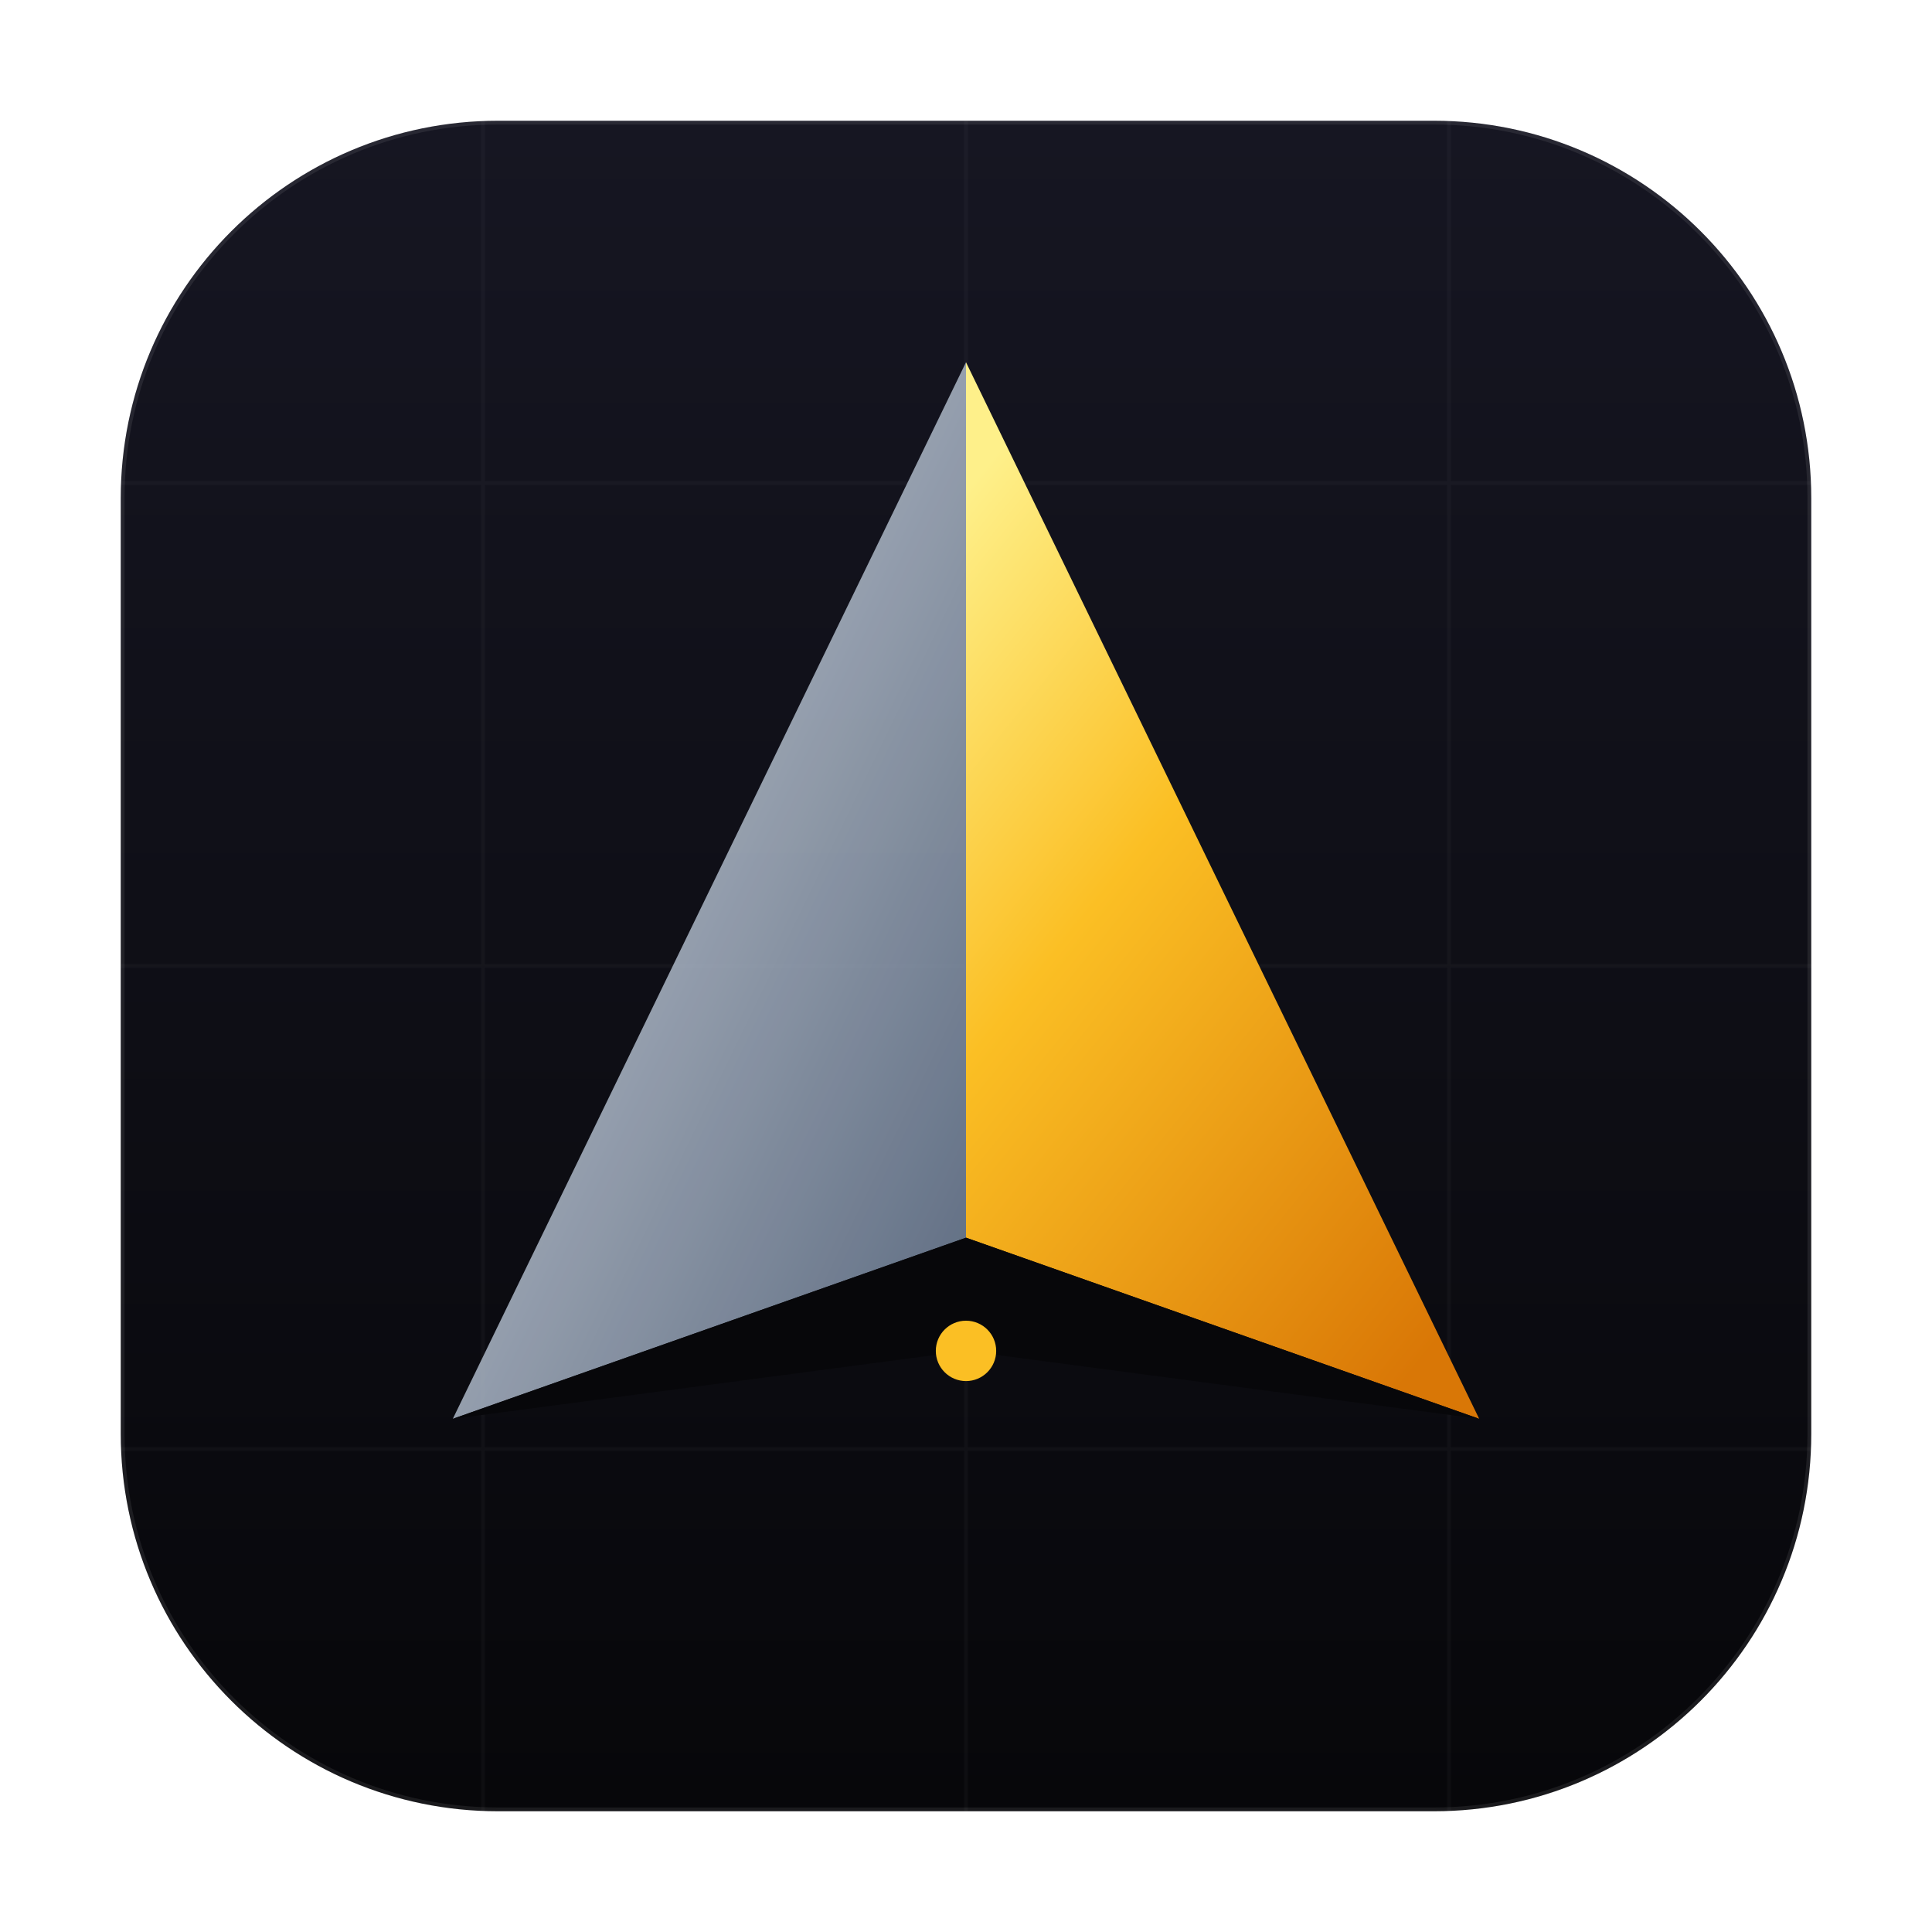
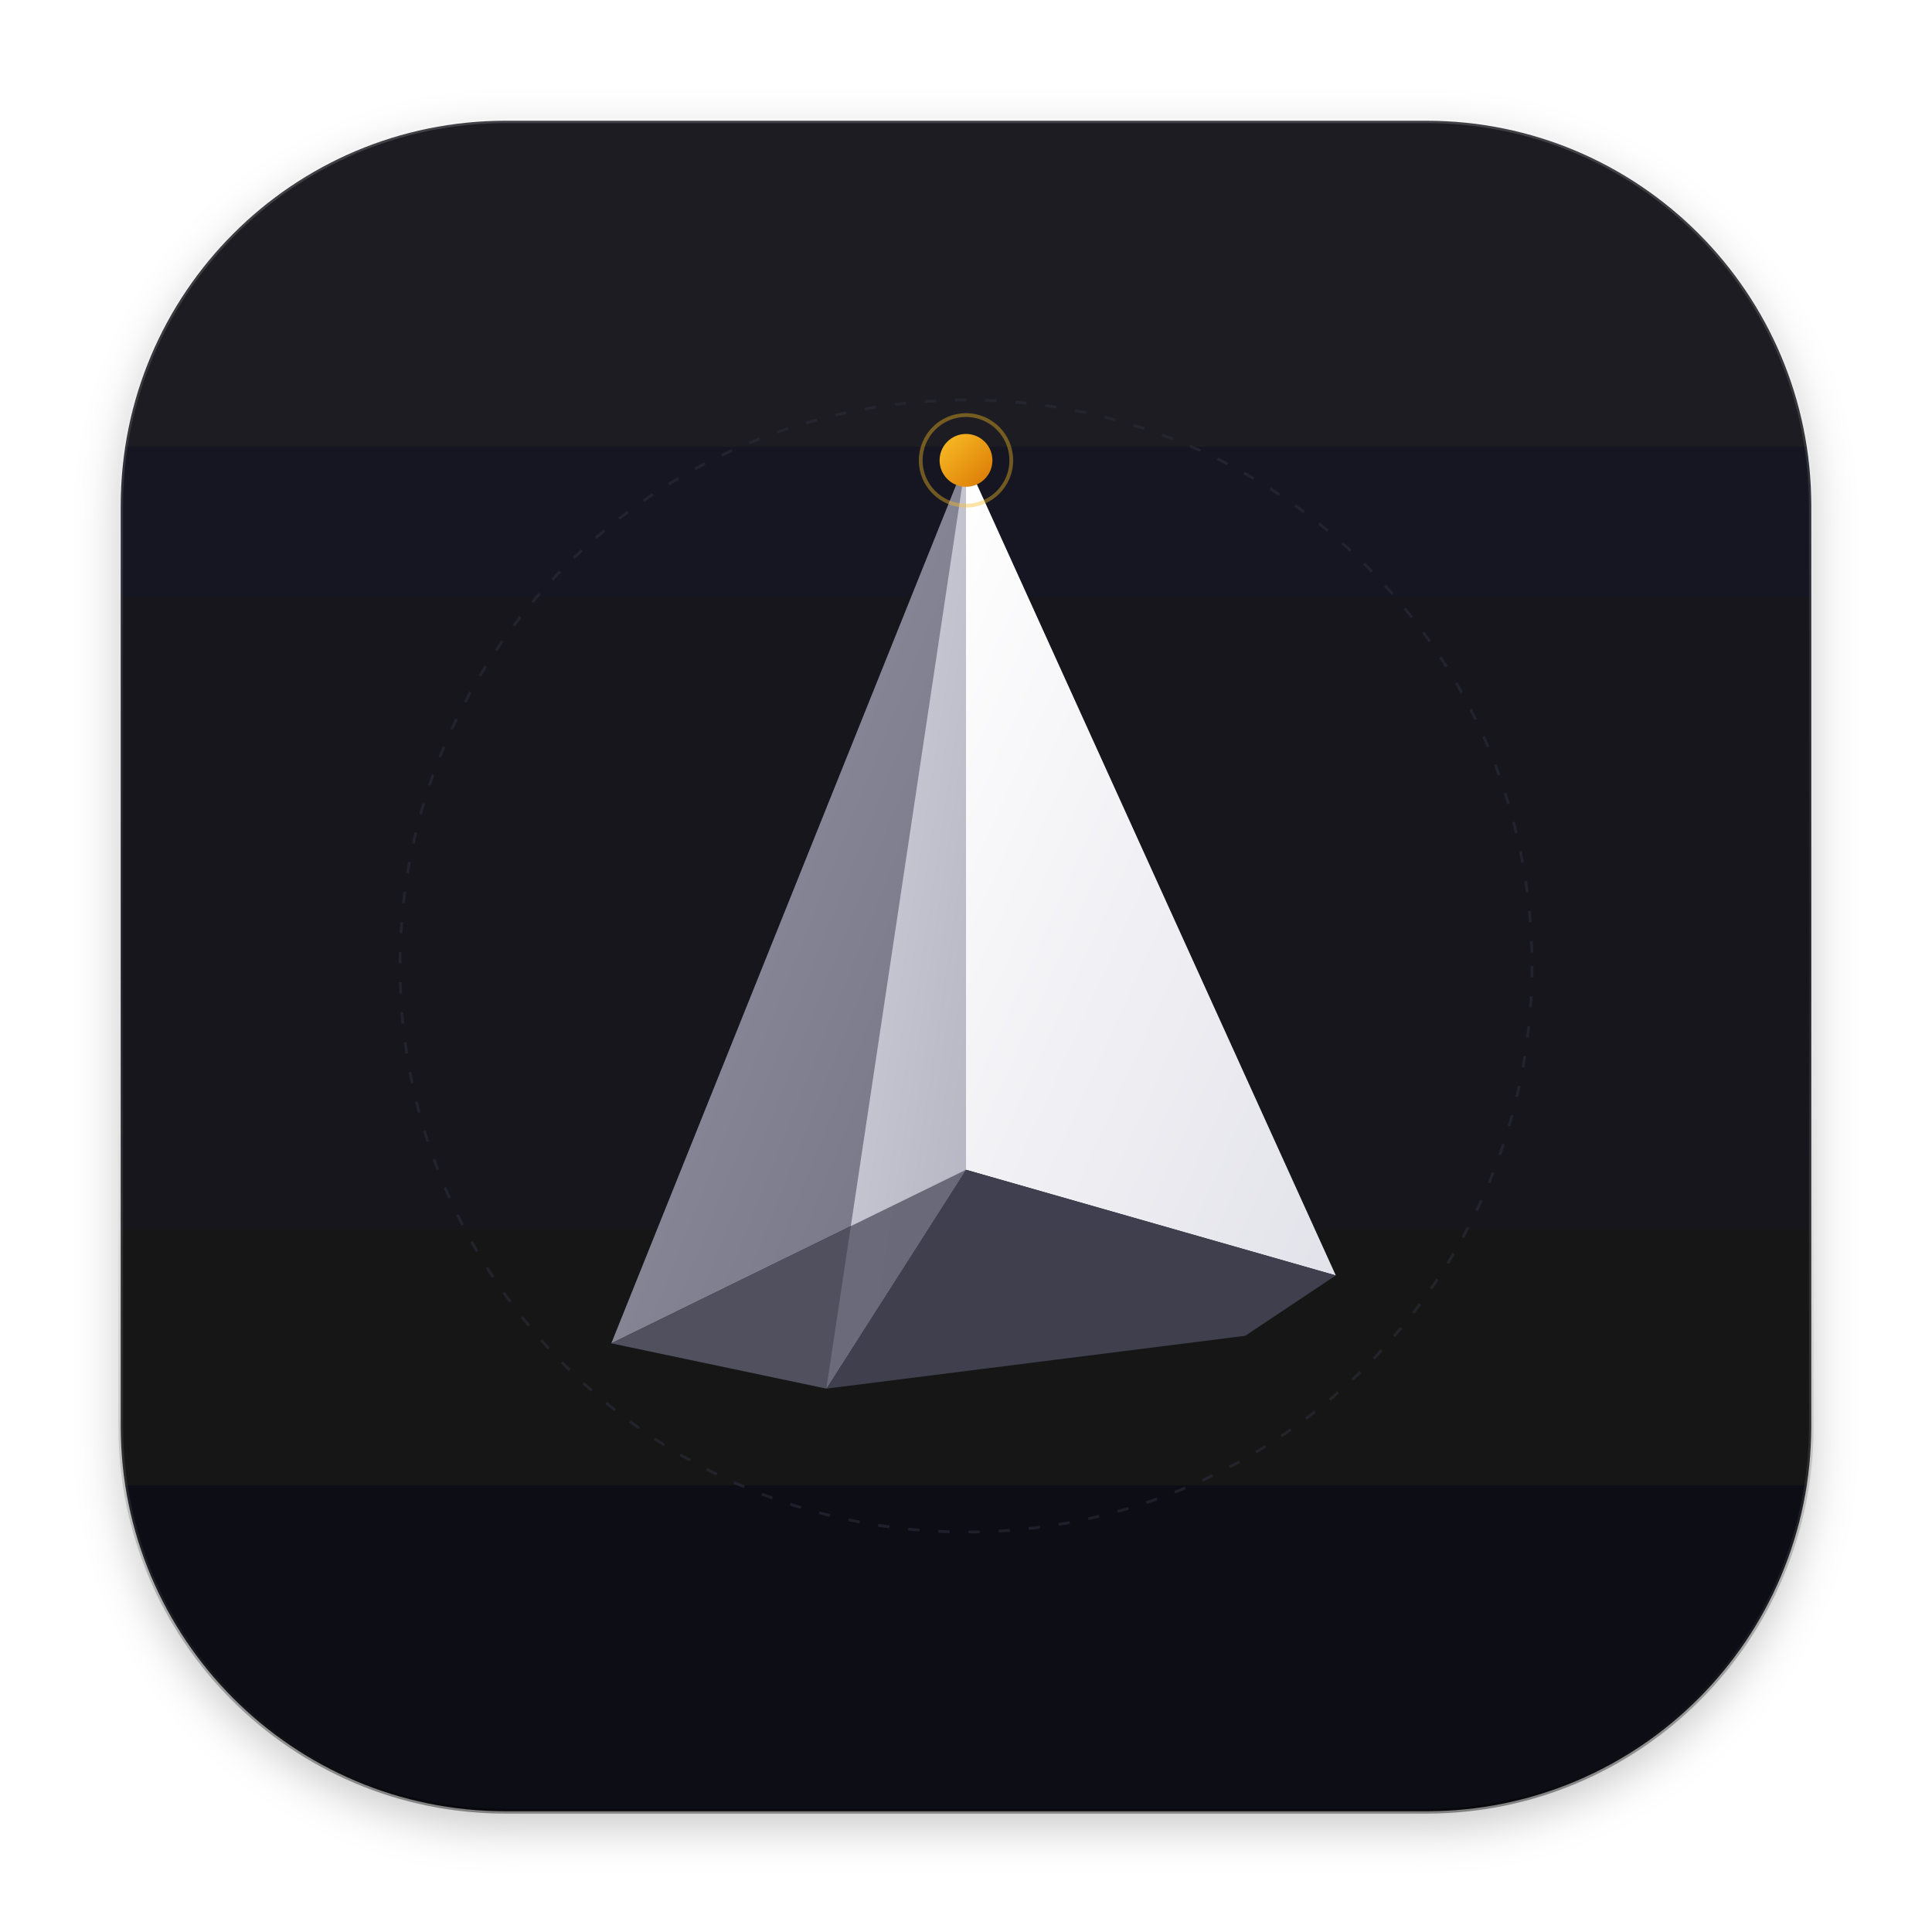
<svg xmlns="http://www.w3.org/2000/svg" viewBox="0 0 1024 1024" width="1024" height="1024">
  <defs>
-     <clipPath id="squircle">
-       <rect x="64" y="64" width="896" height="896" rx="200" ry="200" />
-     </clipPath>
-     <linearGradient id="bgGrad" x1="0" y1="0" x2="0" y2="1">
-       <stop offset="0%" stop-color="#161622" />
-       <stop offset="100%" stop-color="#07070a" />
+     <filter id="icon-shadow" x="-8%" y="-8%" width="120%" height="124%" filterUnits="userSpaceOnUse">
+       <feDropShadow dx="0" dy="24" stdDeviation="32" flood-color="#000000" flood-opacity="0.38" />
+       <feDropShadow dx="0" dy="8" stdDeviation="12" flood-color="#000000" flood-opacity="0.22" />
+     </filter>
+     <linearGradient id="bg-grad" x1="0%" y1="0%" x2="0%" y2="100%">
+       <stop offset="0%" stop-color="#1c1c24" />
+       <stop offset="100%" stop-color="#0f0f14" />
    </linearGradient>
-     <linearGradient id="sailGrad" x1="0.2" y1="0" x2="0.8" y2="1">
-       <stop offset="0%" stop-color="#fef08a" />
-       <stop offset="40%" stop-color="#fbbf24" />
+     <linearGradient id="rim-grad" x1="0%" y1="0%" x2="0%" y2="100%">
+       <stop offset="0%" stop-color="#ffffff" stop-opacity="0.16" />
+       <stop offset="50%" stop-color="#ffffff" stop-opacity="0.04" />
+       <stop offset="100%" stop-color="#000000" stop-opacity="0.4" />
+     </linearGradient>
+     <linearGradient id="sail-primary" x1="0%" y1="0%" x2="100%" y2="100%">
+       <stop offset="0%" stop-color="#ffffff" />
+       <stop offset="100%" stop-color="#e2e2ea" />
+     </linearGradient>
+     <linearGradient id="sail-secondary" x1="0%" y1="0%" x2="100%" y2="100%">
+       <stop offset="0%" stop-color="#d4d4de" />
+       <stop offset="100%" stop-color="#b4b4c2" />
+     </linearGradient>
+     <linearGradient id="jib-primary" x1="0%" y1="0%" x2="100%" y2="100%">
+       <stop offset="0%" stop-color="#9696a8" />
+       <stop offset="100%" stop-color="#727282" />
+     </linearGradient>
+     <linearGradient id="accent-amber" x1="0%" y1="0%" x2="100%" y2="100%">
+       <stop offset="0%" stop-color="#fbbf24" />
      <stop offset="100%" stop-color="#d97706" />
    </linearGradient>
-     <linearGradient id="mastGrad" x1="0" y1="0" x2="1" y2="1">
-       <stop offset="0%" stop-color="#e2e8f0" />
-       <stop offset="100%" stop-color="#64748b" />
-     </linearGradient>
  </defs>
-   <g clip-path="url(#squircle)">
-     <rect x="64" y="64" width="896" height="896" fill="url(#bgGrad)" />
-     <path d="M64 256 H960 M64 512 H960 M64 768 H960 M256 64 V960 M512 64 V960 M768 64 V960" stroke="rgba(255, 255, 255, 0.03)" stroke-width="2" />
-     <rect x="64" y="64" width="896" height="896" rx="200" ry="200" fill="none" stroke="rgba(255, 255, 255, 0.08)" stroke-width="4" />
-     <polygon points="512,192 784,752 512,656" fill="url(#sailGrad)" />
-     <polygon points="512,192 512,656 240,752" fill="url(#mastGrad)" opacity="0.9" />
-     <polygon points="512,656 784,752 512,716 240,752" fill="#07070a" />
-     <circle cx="512" cy="716" r="16" fill="#fbbf24" />
+   <rect x="64" y="64" width="896" height="896" rx="204" ry="204" fill="url(#bg-grad)" filter="url(#icon-shadow)" />
+   <rect x="64" y="64" width="896" height="896" rx="204" ry="204" fill="none" stroke="url(#rim-grad)" stroke-width="2.5" />
+   <circle cx="512" cy="512" r="300" fill="none" stroke="#2b2b38" stroke-width="1.5" stroke-dasharray="6 10" opacity="0.6" />
+   <g id="vela-mark" transform="translate(0, 8)">
+     <polygon points="512,236 324,704 512,612" fill="url(#jib-primary)" />
+     <polygon points="512,236 512,612 438,728" fill="url(#sail-secondary)" />
+     <polygon points="512,236 708,668 512,612" fill="url(#sail-primary)" />
+     <polygon points="324,704 438,728 512,612" fill="#5a5a6c" opacity="0.85" />
+     <polygon points="512,612 438,728 660,700 708,668" fill="#444454" opacity="0.9" />
+     <circle cx="512" cy="236" r="14" fill="url(#accent-amber)" />
+     <circle cx="512" cy="236" r="24" fill="none" stroke="#fbbf24" stroke-width="2" opacity="0.4" />
  </g>
</svg>
